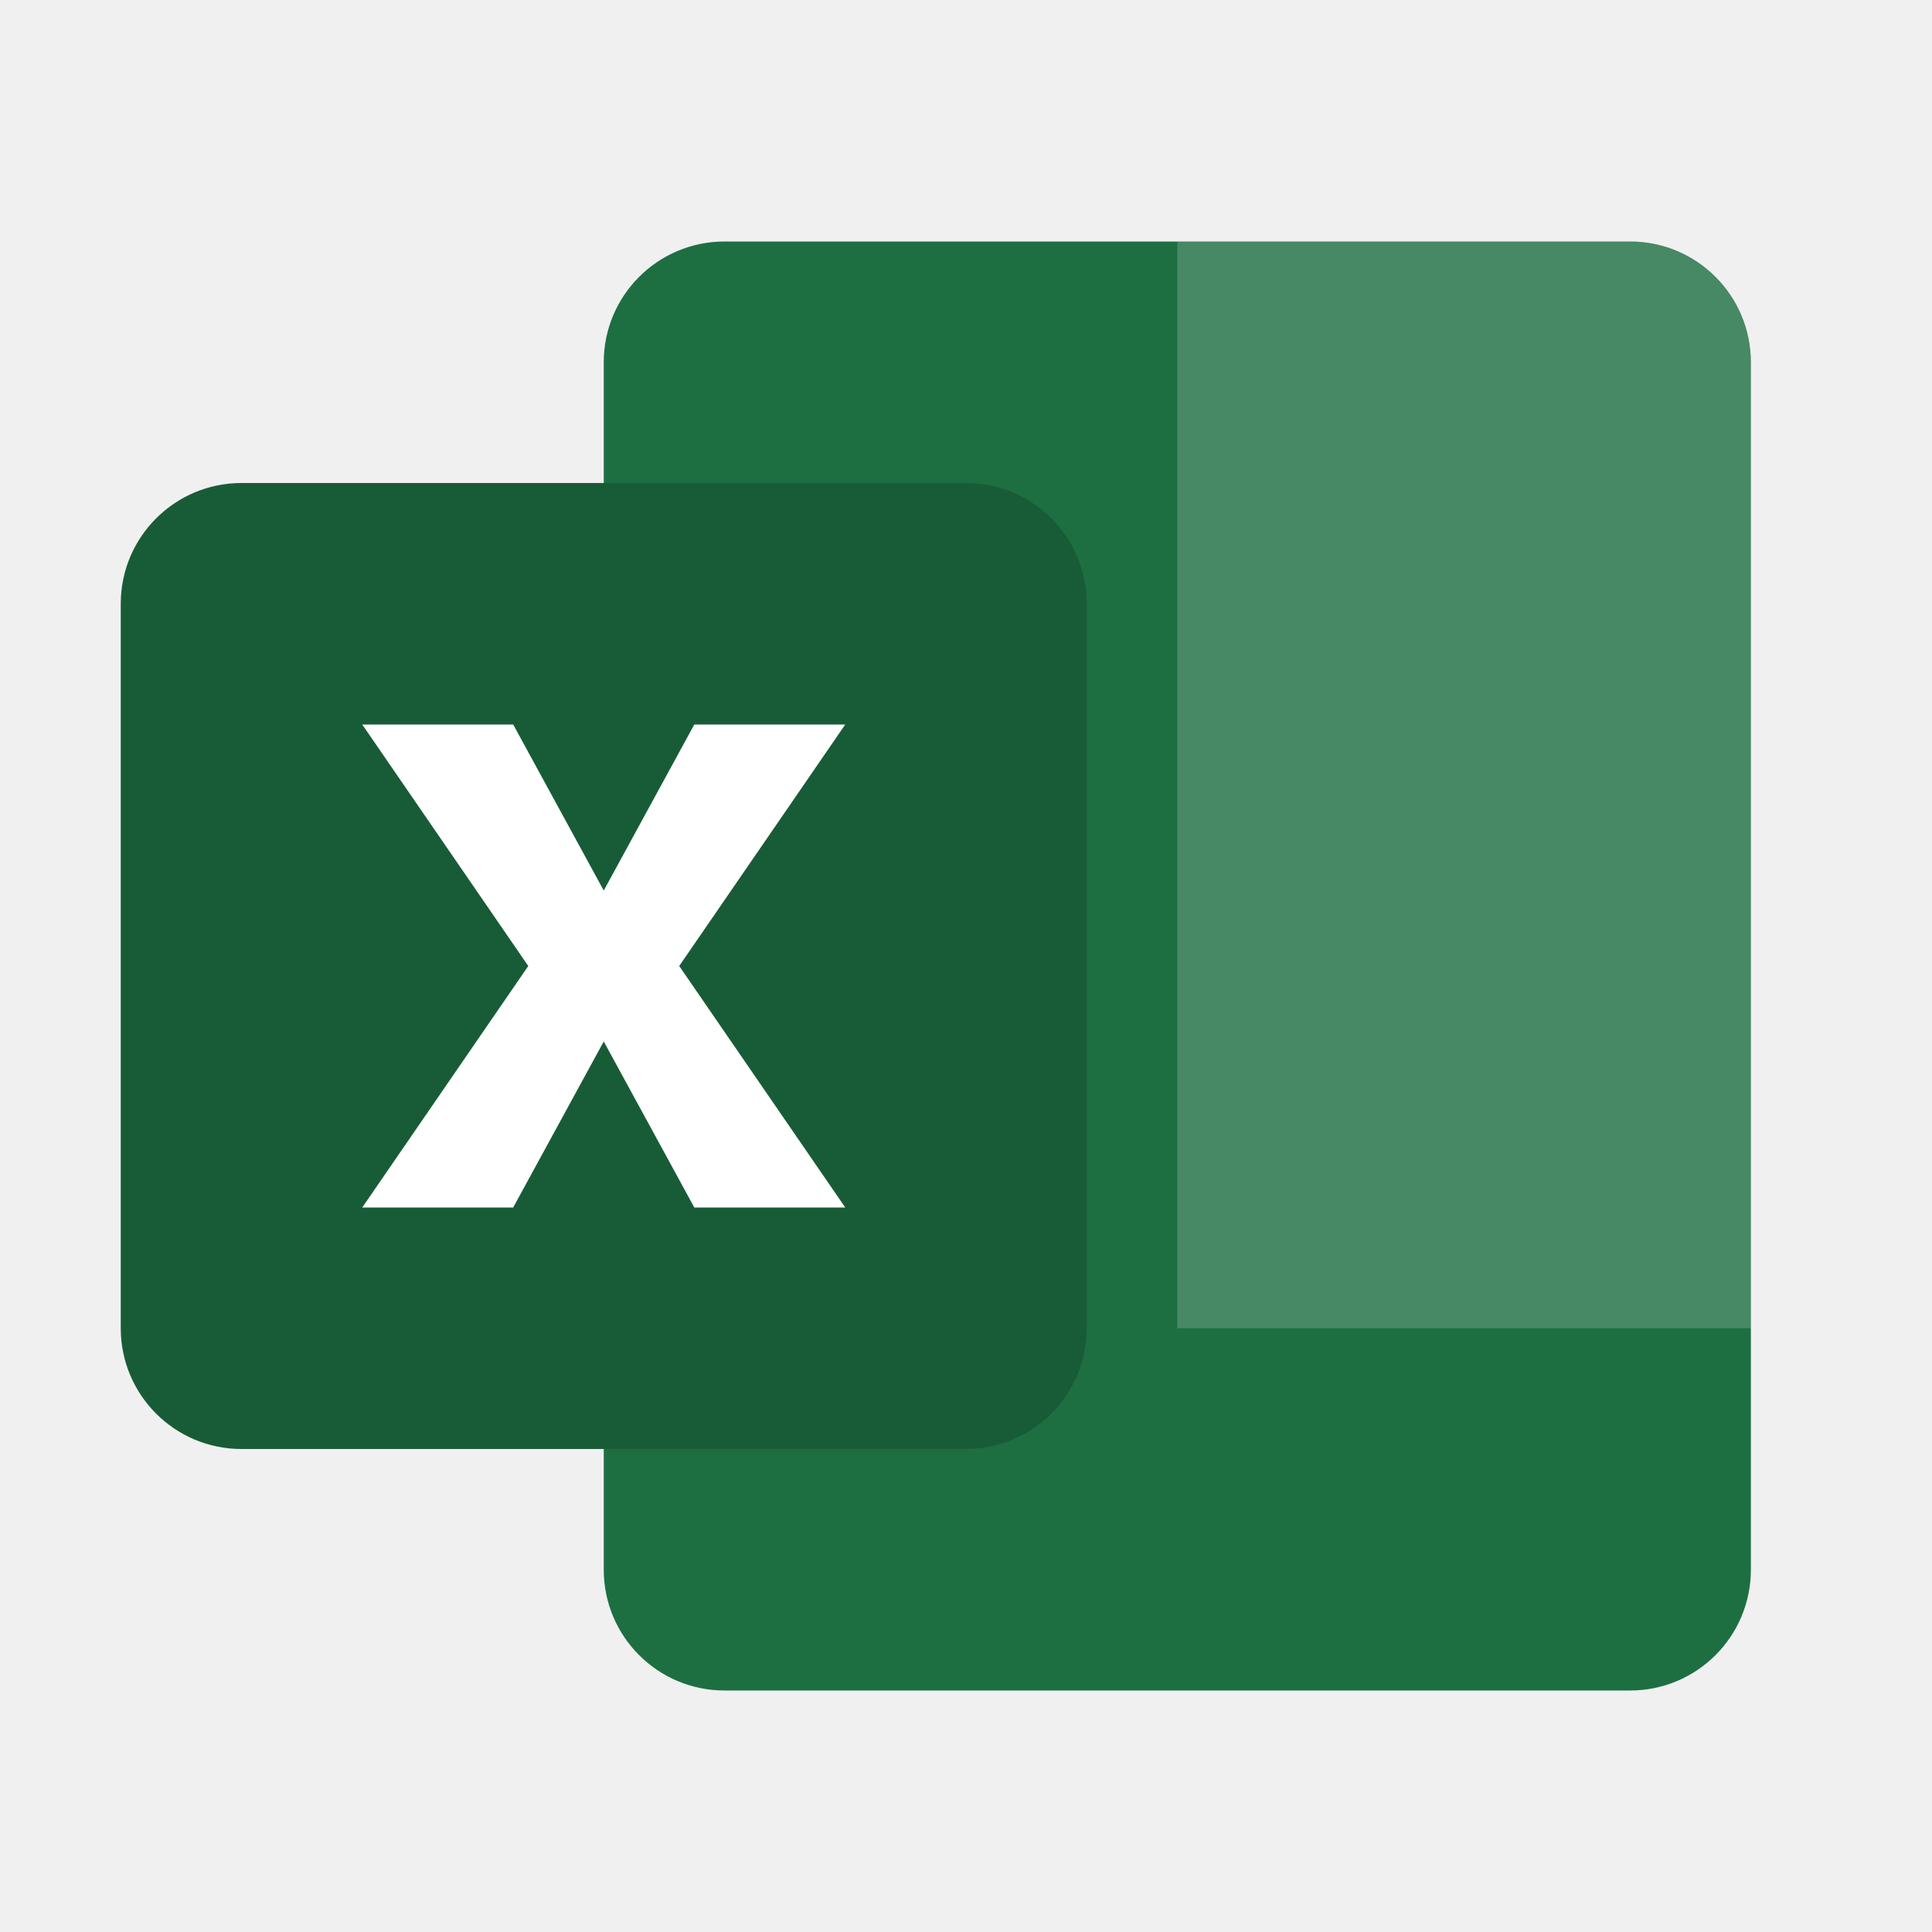
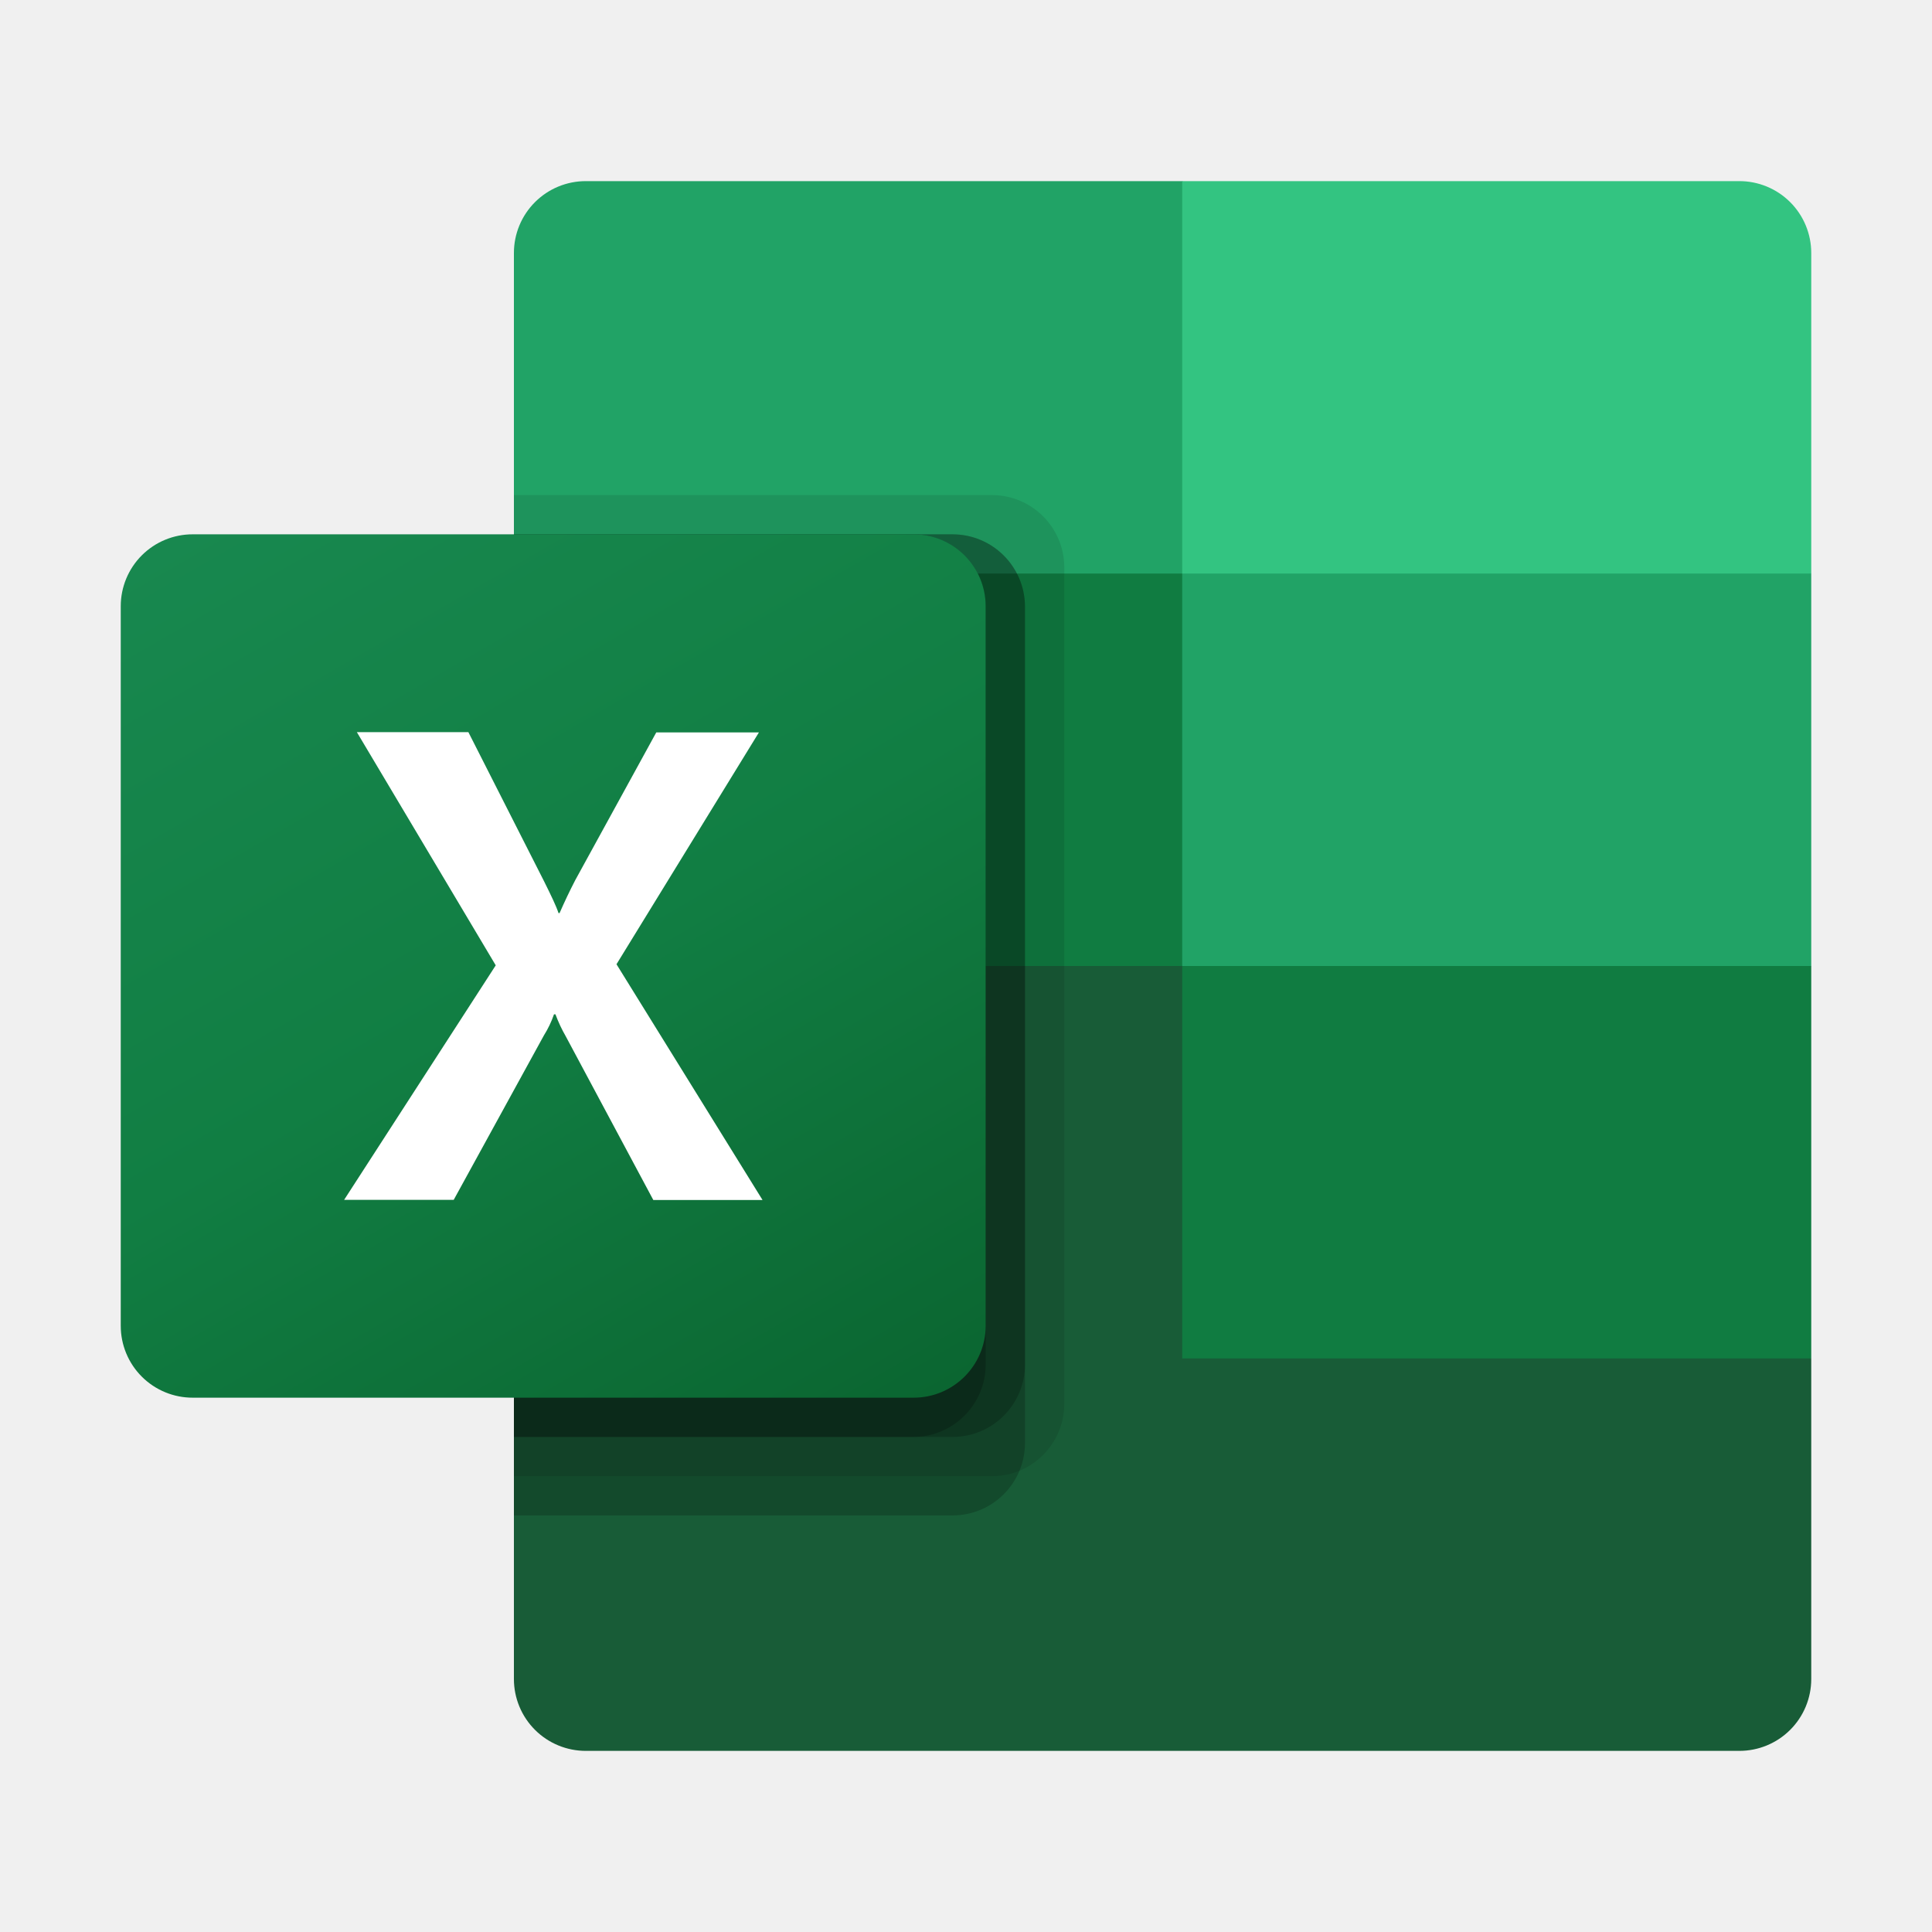
- <svg xmlns="http://www.w3.org/2000/svg" viewBox="0 0 64 64">
-   <rect x="20" y="8" width="38" height="48" rx="4" fill="#1d6f42" />
-   <path d="M39 8h15a4 4 0 0 1 4 4v8H39zM39 20h19v12H39zM39 32h19v12H39z" fill="#fff" fill-opacity=".18" />
-   <rect x="4" y="16" width="32" height="32" rx="4" fill="#185c37" />
-   <path d="M12 24h5l3 5.5 3-5.5h5l-5.5 8 5.5 8h-5l-3-5.5-3 5.5h-5l5.5-8z" fill="#fff" />
+ <svg xmlns="http://www.w3.org/2000/svg" viewBox="0 0 32 32">
+   <defs>
+     <linearGradient id="SVGSuUii0pt" x1="4.494" x2="13.832" y1="-2092.086" y2="-2075.914" gradientTransform="translate(0 2100)" gradientUnits="userSpaceOnUse">
+       <stop offset="0" stop-color="#18884f" />
+       <stop offset=".5" stop-color="#117e43" />
+       <stop offset="1" stop-color="#0b6631" />
+     </linearGradient>
+   </defs>
+   <path fill="#185c37" d="M19.581 15.35L8.512 13.4v14.409A1.19 1.19 0 0 0 9.705 29h19.1A1.19 1.19 0 0 0 30 27.809V22.5Z" />
+   <path fill="#21a366" d="M19.581 3H9.705a1.19 1.19 0 0 0-1.193 1.191V9.5L19.581 16l5.861 1.95L30 16V9.5Z" />
+   <path fill="#107c41" d="M8.512 9.5h11.069V16H8.512Z" />
+   <path d="M16.434 8.2H8.512v16.25h7.922a1.2 1.2 0 0 0 1.194-1.191V9.391A1.2 1.2 0 0 0 16.434 8.2" opacity=".1" />
+   <path d="M15.783 8.85H8.512V25.1h7.271a1.2 1.2 0 0 0 1.194-1.191V10.041a1.2 1.2 0 0 0-1.194-1.191" opacity=".2" />
+   <path d="M15.783 8.85H8.512V23.8h7.271a1.2 1.2 0 0 0 1.194-1.191V10.041a1.2 1.2 0 0 0-1.194-1.191" opacity=".2" />
+   <path d="M15.132 8.85h-6.62V23.8h6.62a1.2 1.2 0 0 0 1.194-1.191V10.041a1.2 1.2 0 0 0-1.194-1.191" opacity=".2" />
+   <path fill="url(#SVGSuUii0pt)" d="M3.194 8.85h11.938a1.193 1.193 0 0 1 1.194 1.191v11.918a1.193 1.193 0 0 1-1.194 1.191H3.194A1.19 1.19 0 0 1 2 21.959V10.041A1.19 1.19 0 0 1 3.194 8.85" />
+   <path fill="#fff" d="m5.7 19.873l2.511-3.884l-2.3-3.862h1.847L9.013 14.6c.116.234.2.408.238.524h.017q.123-.281.26-.546l1.342-2.447h1.7l-2.359 3.84l2.419 3.905h-1.809l-1.45-2.711A2.4 2.4 0 0 1 9.2 16.8h-.024a1.7 1.7 0 0 1-.168.351l-1.493 2.722Z" />
+   <path fill="#33c481" d="M28.806 3h-9.225v6.5H30V4.191A1.19 1.19 0 0 0 28.806 3" />
+   <path fill="#107c41" d="M19.581 16H30v6.5H19.581Z" />
</svg>
